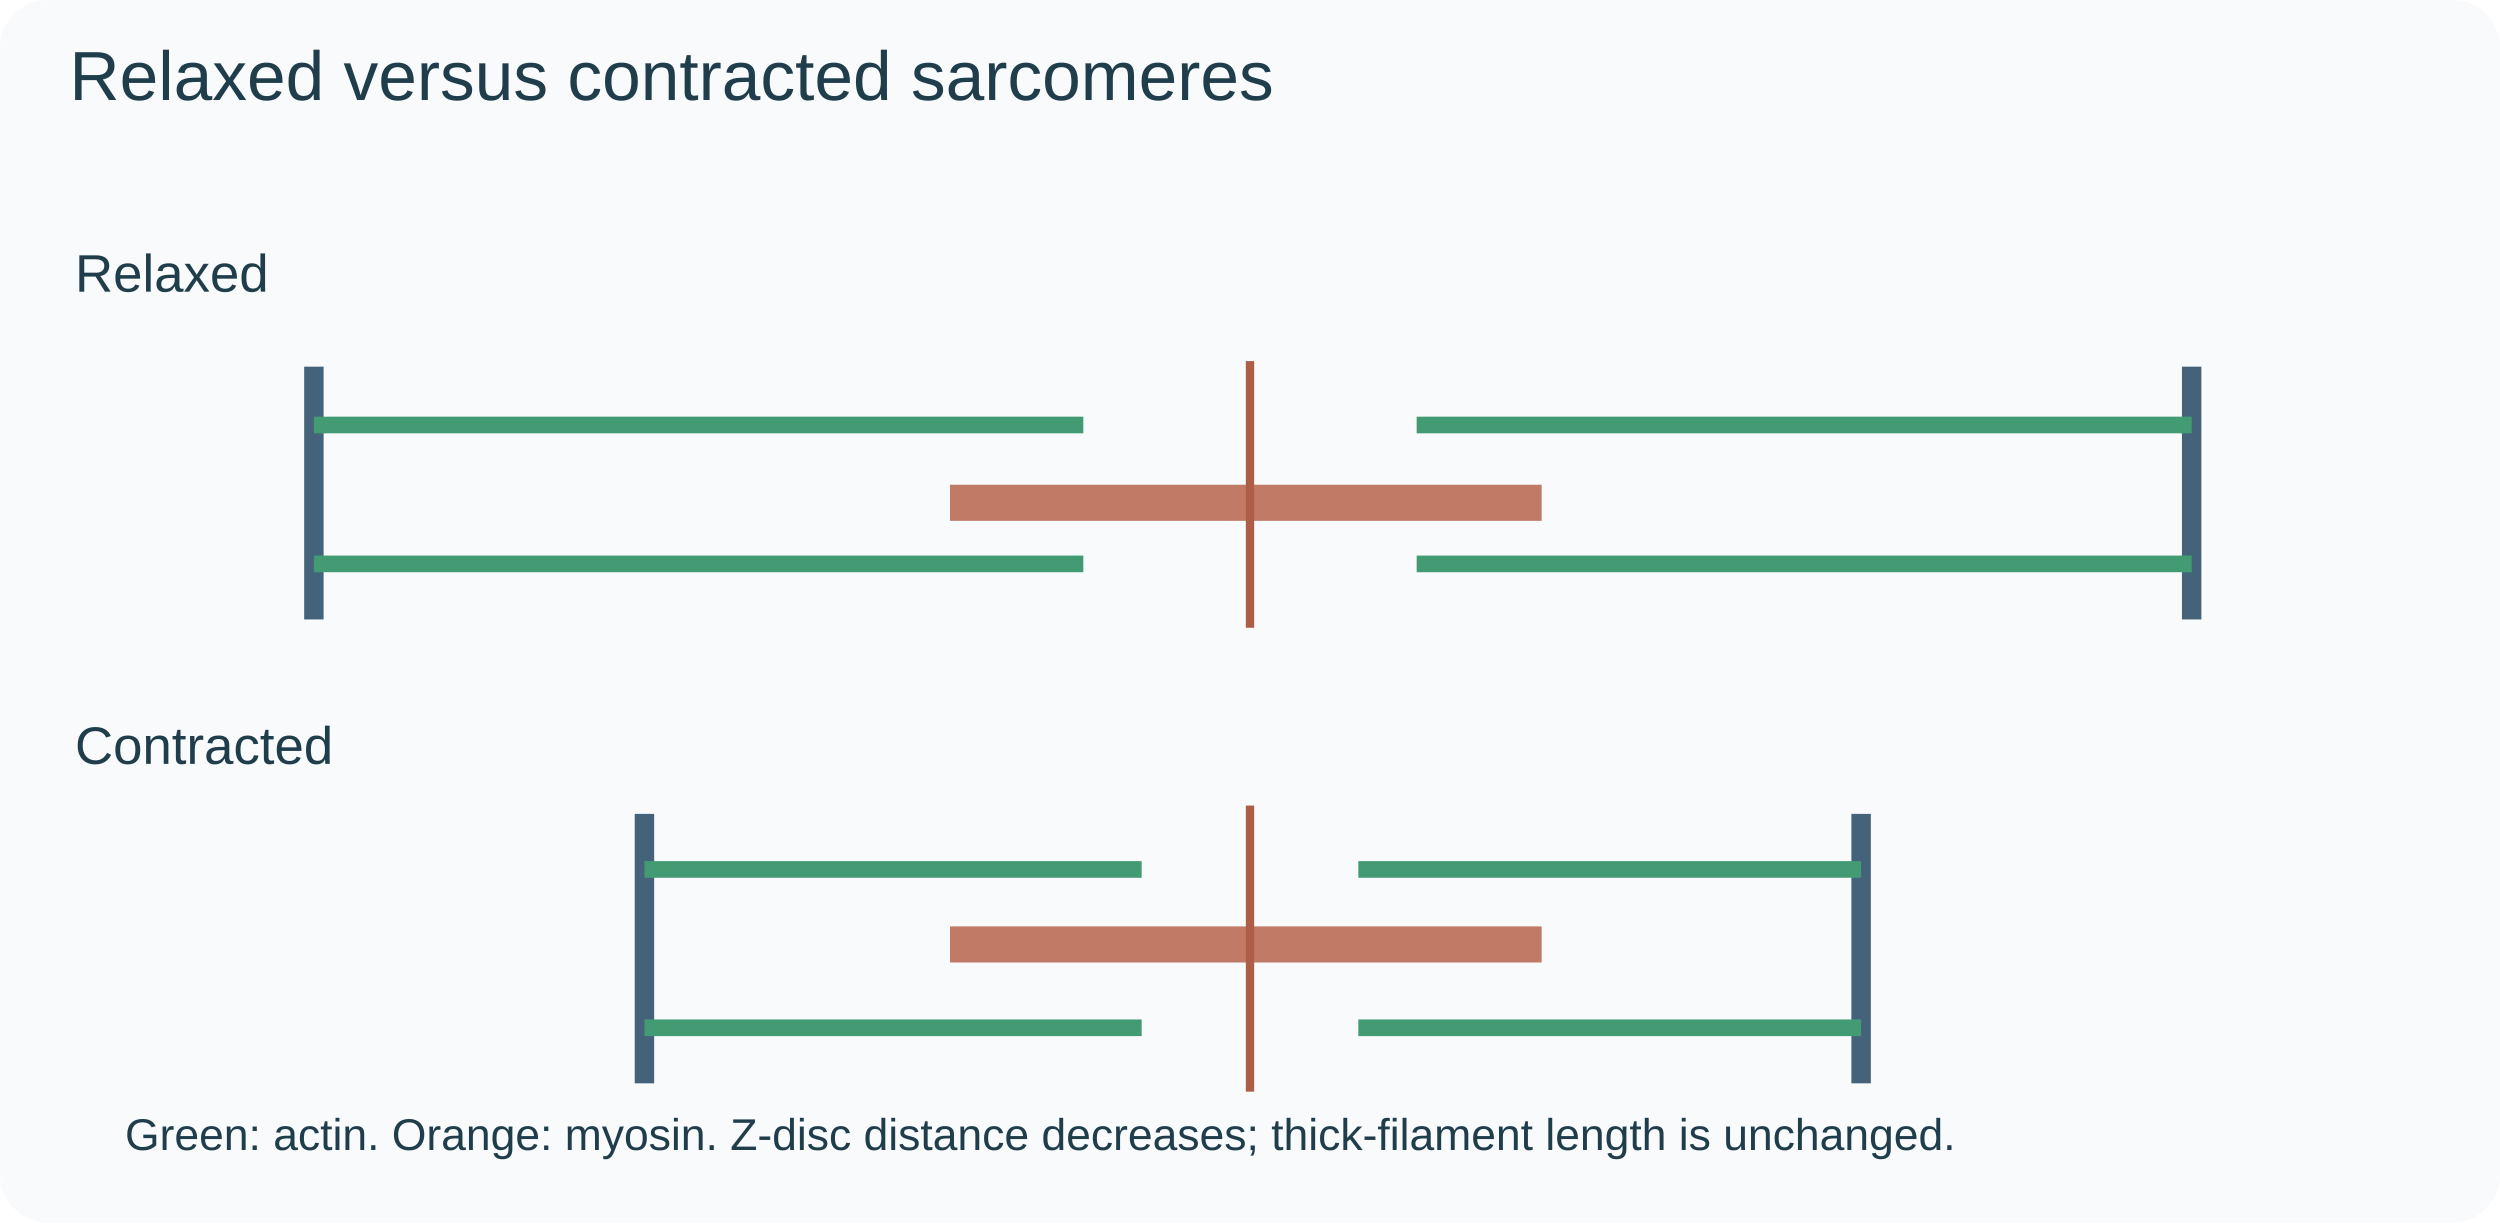
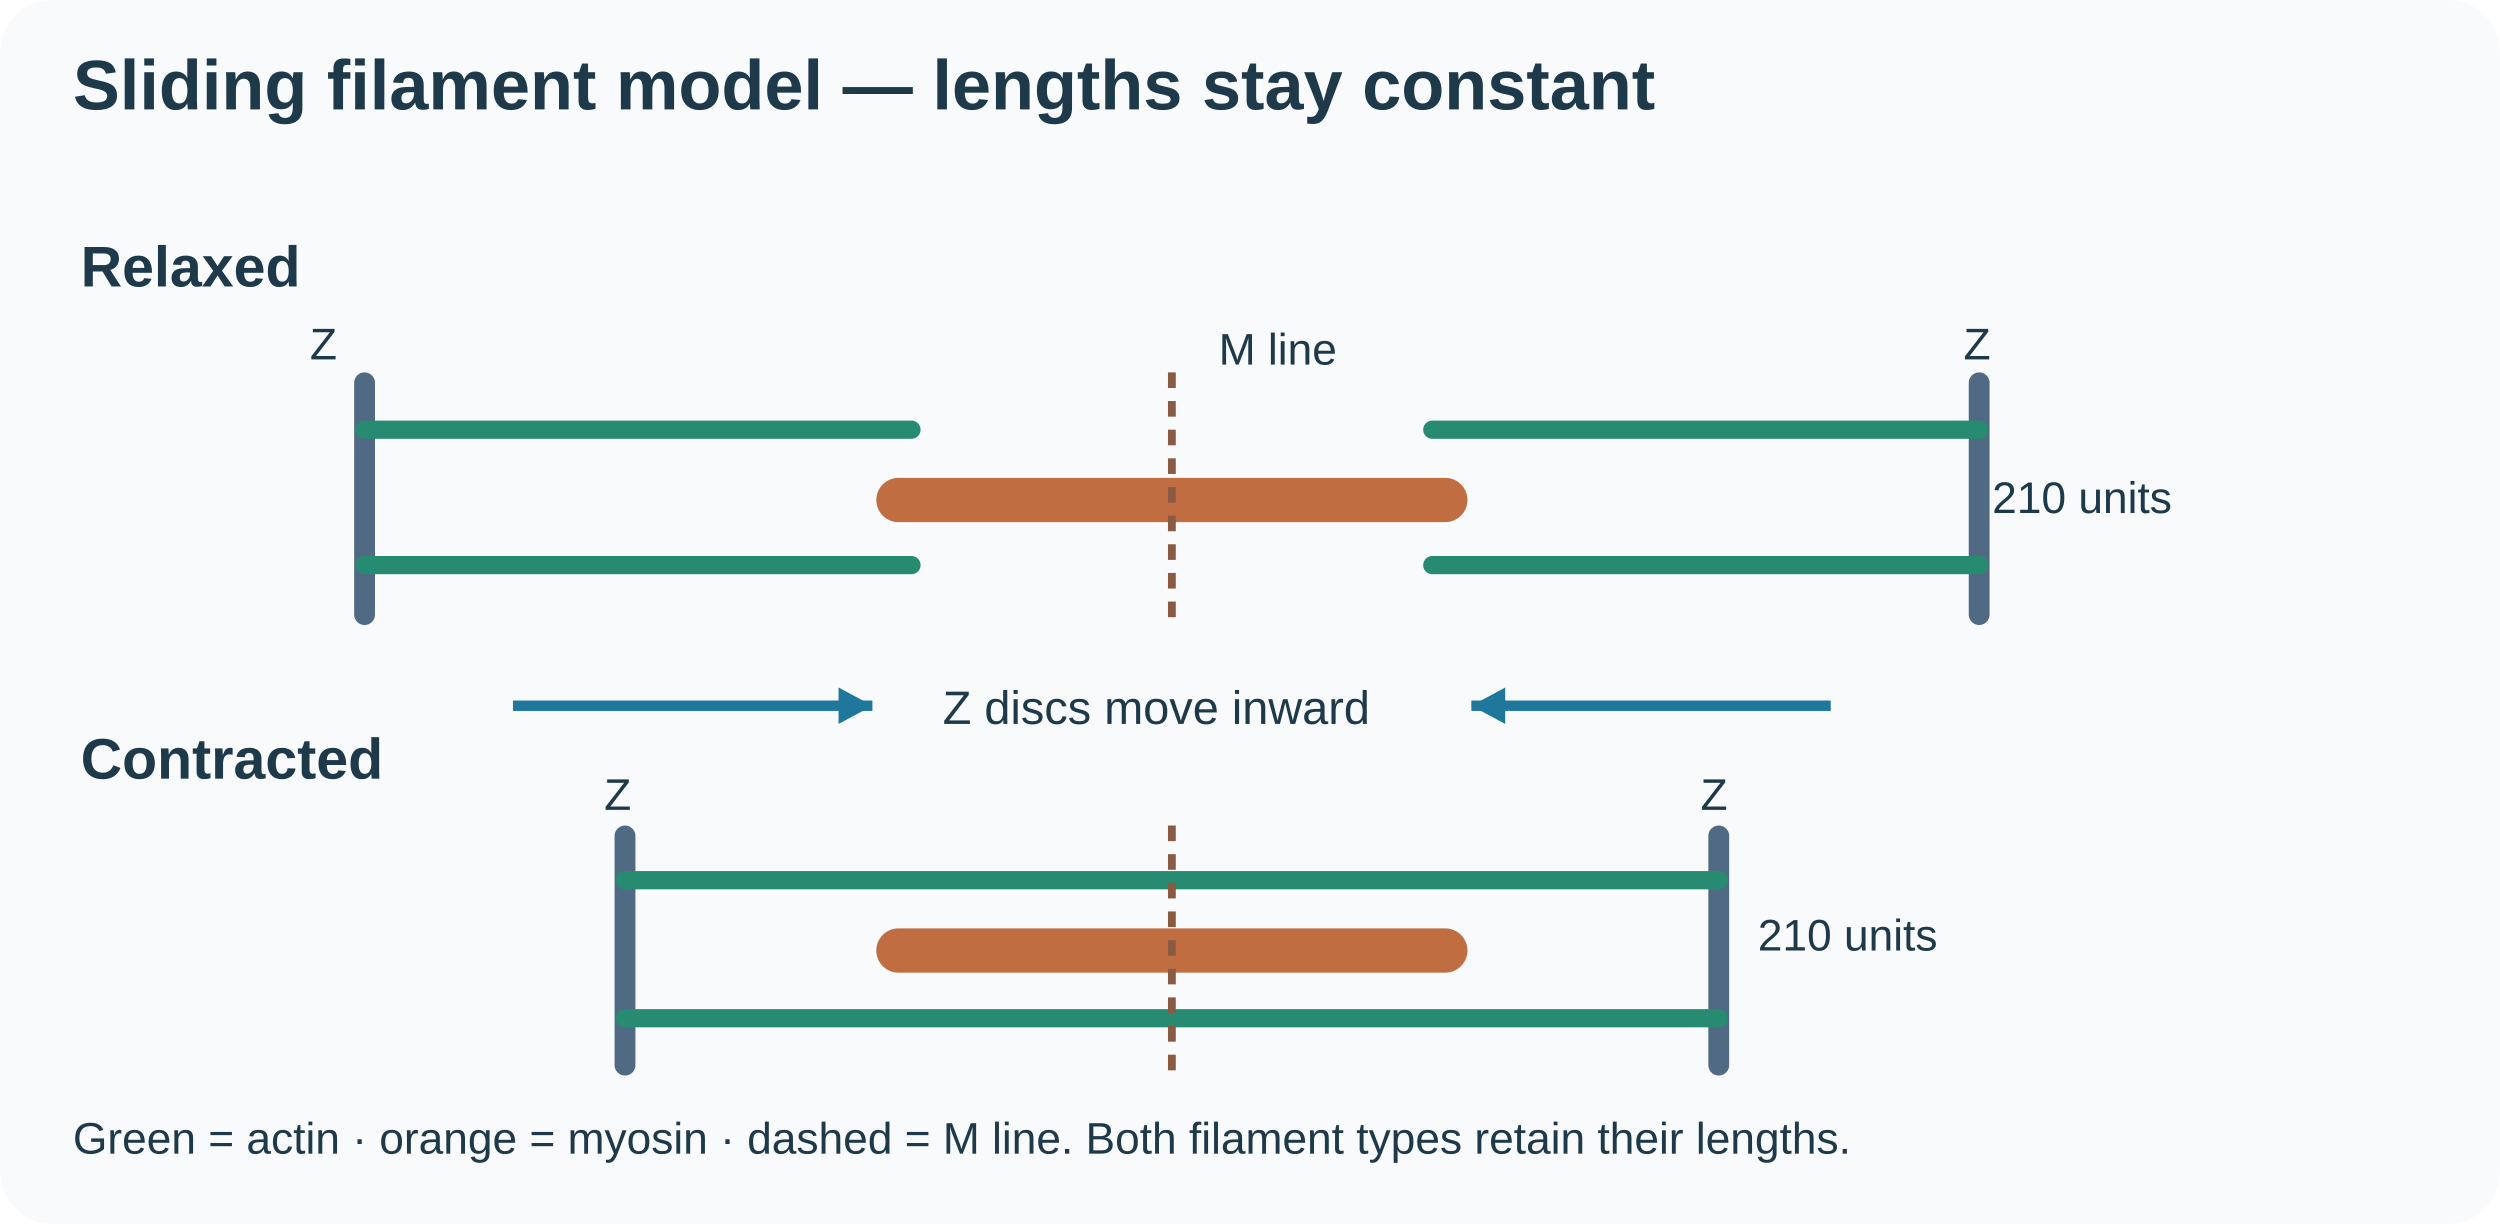
- <svg xmlns="http://www.w3.org/2000/svg" viewBox="0 0 900 440" role="img" aria-labelledby="t d">
-   <rect width="900" height="440" rx="17" fill="#f8fafc" />
-   <g font-family="Arial,sans-serif" fill="#203d4c">
-     <text x="25" y="36" font-size="25">Relaxed versus contracted sarcomeres</text>
-     <text x="27" y="105" font-size="19">Relaxed</text>
-     <text x="27" y="275" font-size="19">Contracted</text>
-     <g stroke="#44637a" stroke-width="7">
-       <path d="M113 132 V223 M789 132 V223 M232 293 V390 M670 293 V390" />
+ <svg xmlns="http://www.w3.org/2000/svg" viewBox="0 0 960 470" role="img" aria-labelledby="title description">
+   <rect width="960" height="470" rx="20" fill="#f8fafc" />
+   <g font-family="Arial,Helvetica,sans-serif" fill="#1e3a4a">
+     <text x="28" y="42" font-size="27" font-weight="700">Sliding filament model — lengths stay constant</text>
+     <text x="31" y="110" font-size="22" font-weight="700">Relaxed</text>
+     <text x="31" y="299" font-size="22" font-weight="700">Contracted</text>
+     <g stroke="#516a84" stroke-width="8" stroke-linecap="round">
+       <path d="M140 147V236 M760 147V236 M240 321V409 M660 321V409" />
    </g>
-     <g stroke="#439b74" stroke-width="6">
-       <path d="M113 153 H390 M113 203 H390 M789 153 H510 M789 203 H510 M232 313 H411 M232 370 H411 M670 313 H489 M670 370 H489" />
+     <g stroke="#268b70" stroke-width="7" stroke-linecap="round">
+       <path d="M140 165H350 M140 217H350 M760 165H550 M760 217H550 M240 338H450 M240 391H450 M660 338H450 M660 391H450" />
    </g>
-     <g stroke="#c07a65" stroke-width="13">
-       <path d="M342 181 H555 M342 340 H555" />
+     <g stroke="#c16d42" stroke-width="17" stroke-linecap="round">
+       <path d="M345 192H555 M345 365H555" />
    </g>
-     <g stroke="#ac5e47" stroke-width="3">
-       <path d="M450 130 V226 M450 290 V393" />
+     <g stroke="#885b42" stroke-width="3" stroke-dasharray="6 5">
+       <path d="M450 143V241 M450 317V414" />
    </g>
-     <text x="45" y="414" font-size="16">Green: actin. Orange: myosin. Z-disc distance decreases; thick-filament length is unchanged.</text>
+     <g font-size="17">
+       <text x="119" y="138">Z</text>
+       <text x="754" y="138">Z</text>
+       <text x="232" y="311">Z</text>
+       <text x="653" y="311">Z</text>
+       <text x="468" y="140">M line</text>
+       <text x="765" y="197">210 units</text>
+       <text x="675" y="365">210 units</text>
+     </g>
+     <path d="M197 271H335 M703 271H565" stroke="#1f789b" stroke-width="4" fill="none" />
+     <path d="M335 271l-13-7v14z M565 271l13-7v14z" fill="#1f789b" />
+     <text x="362" y="278" font-size="18">Z discs move inward</text>
+     <g font-size="17">
+       <text x="28" y="443">Green = actin · orange = myosin · dashed = M line. Both filament types retain their lengths.</text>
+     </g>
  </g>
</svg>
